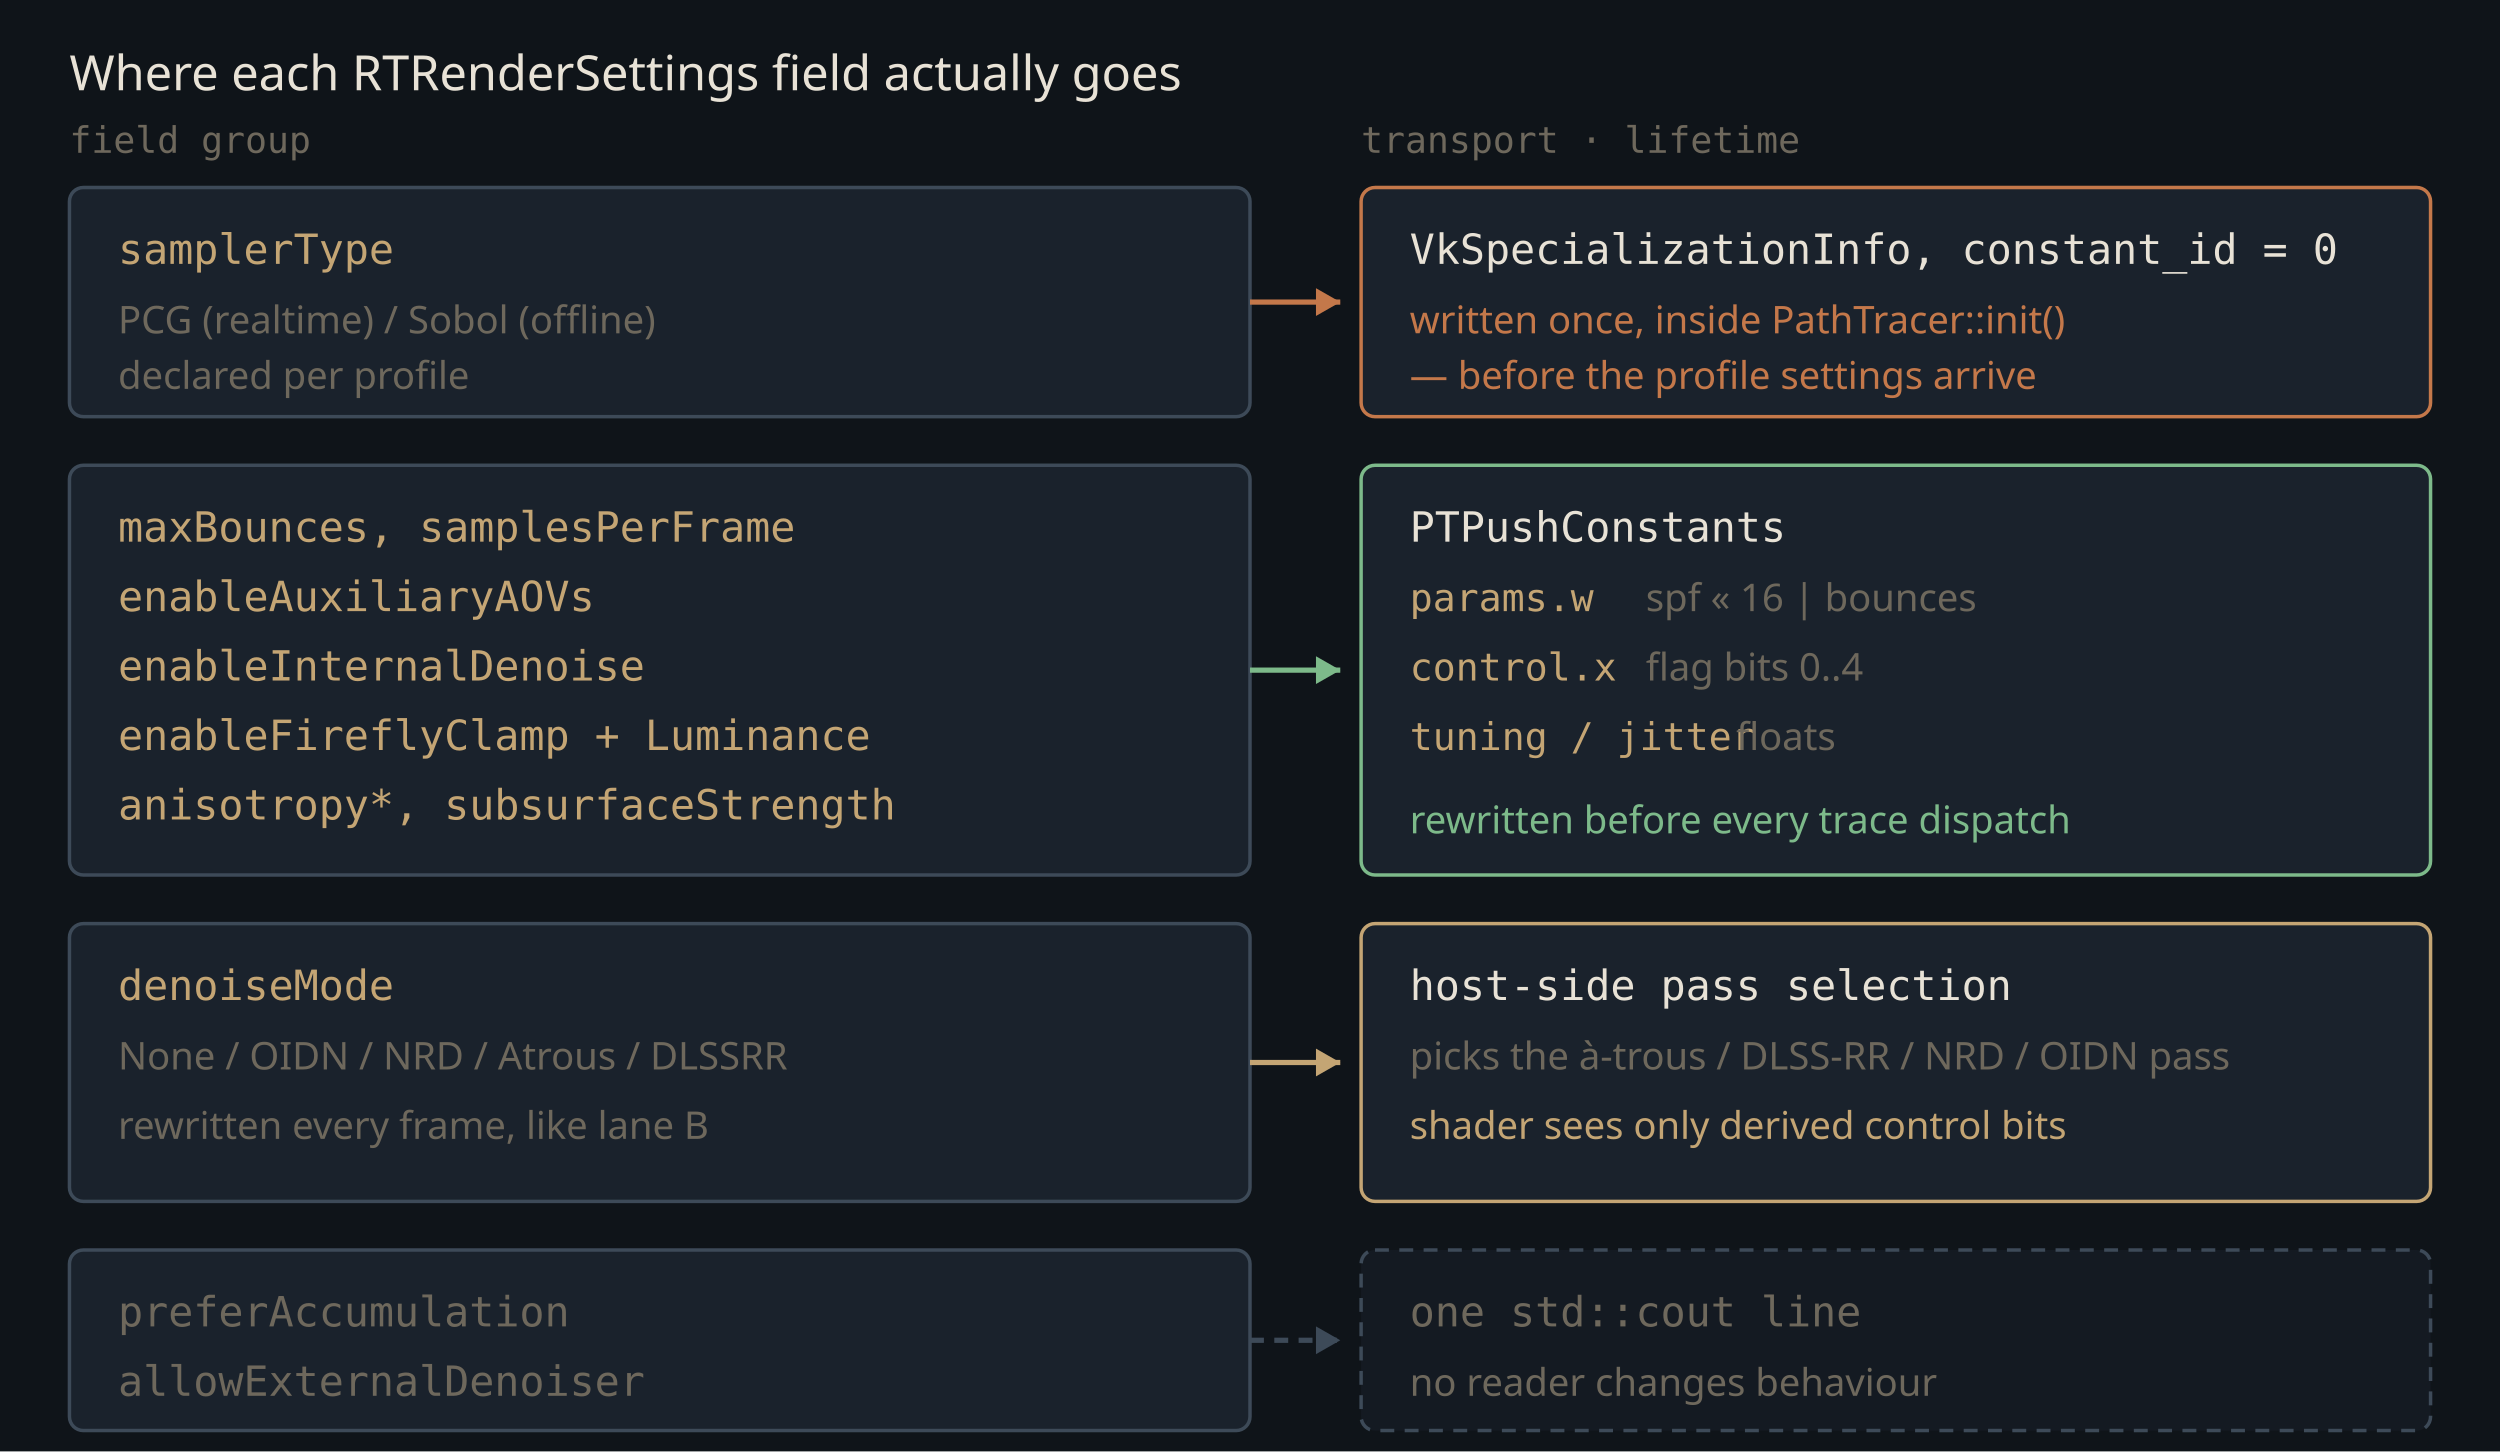
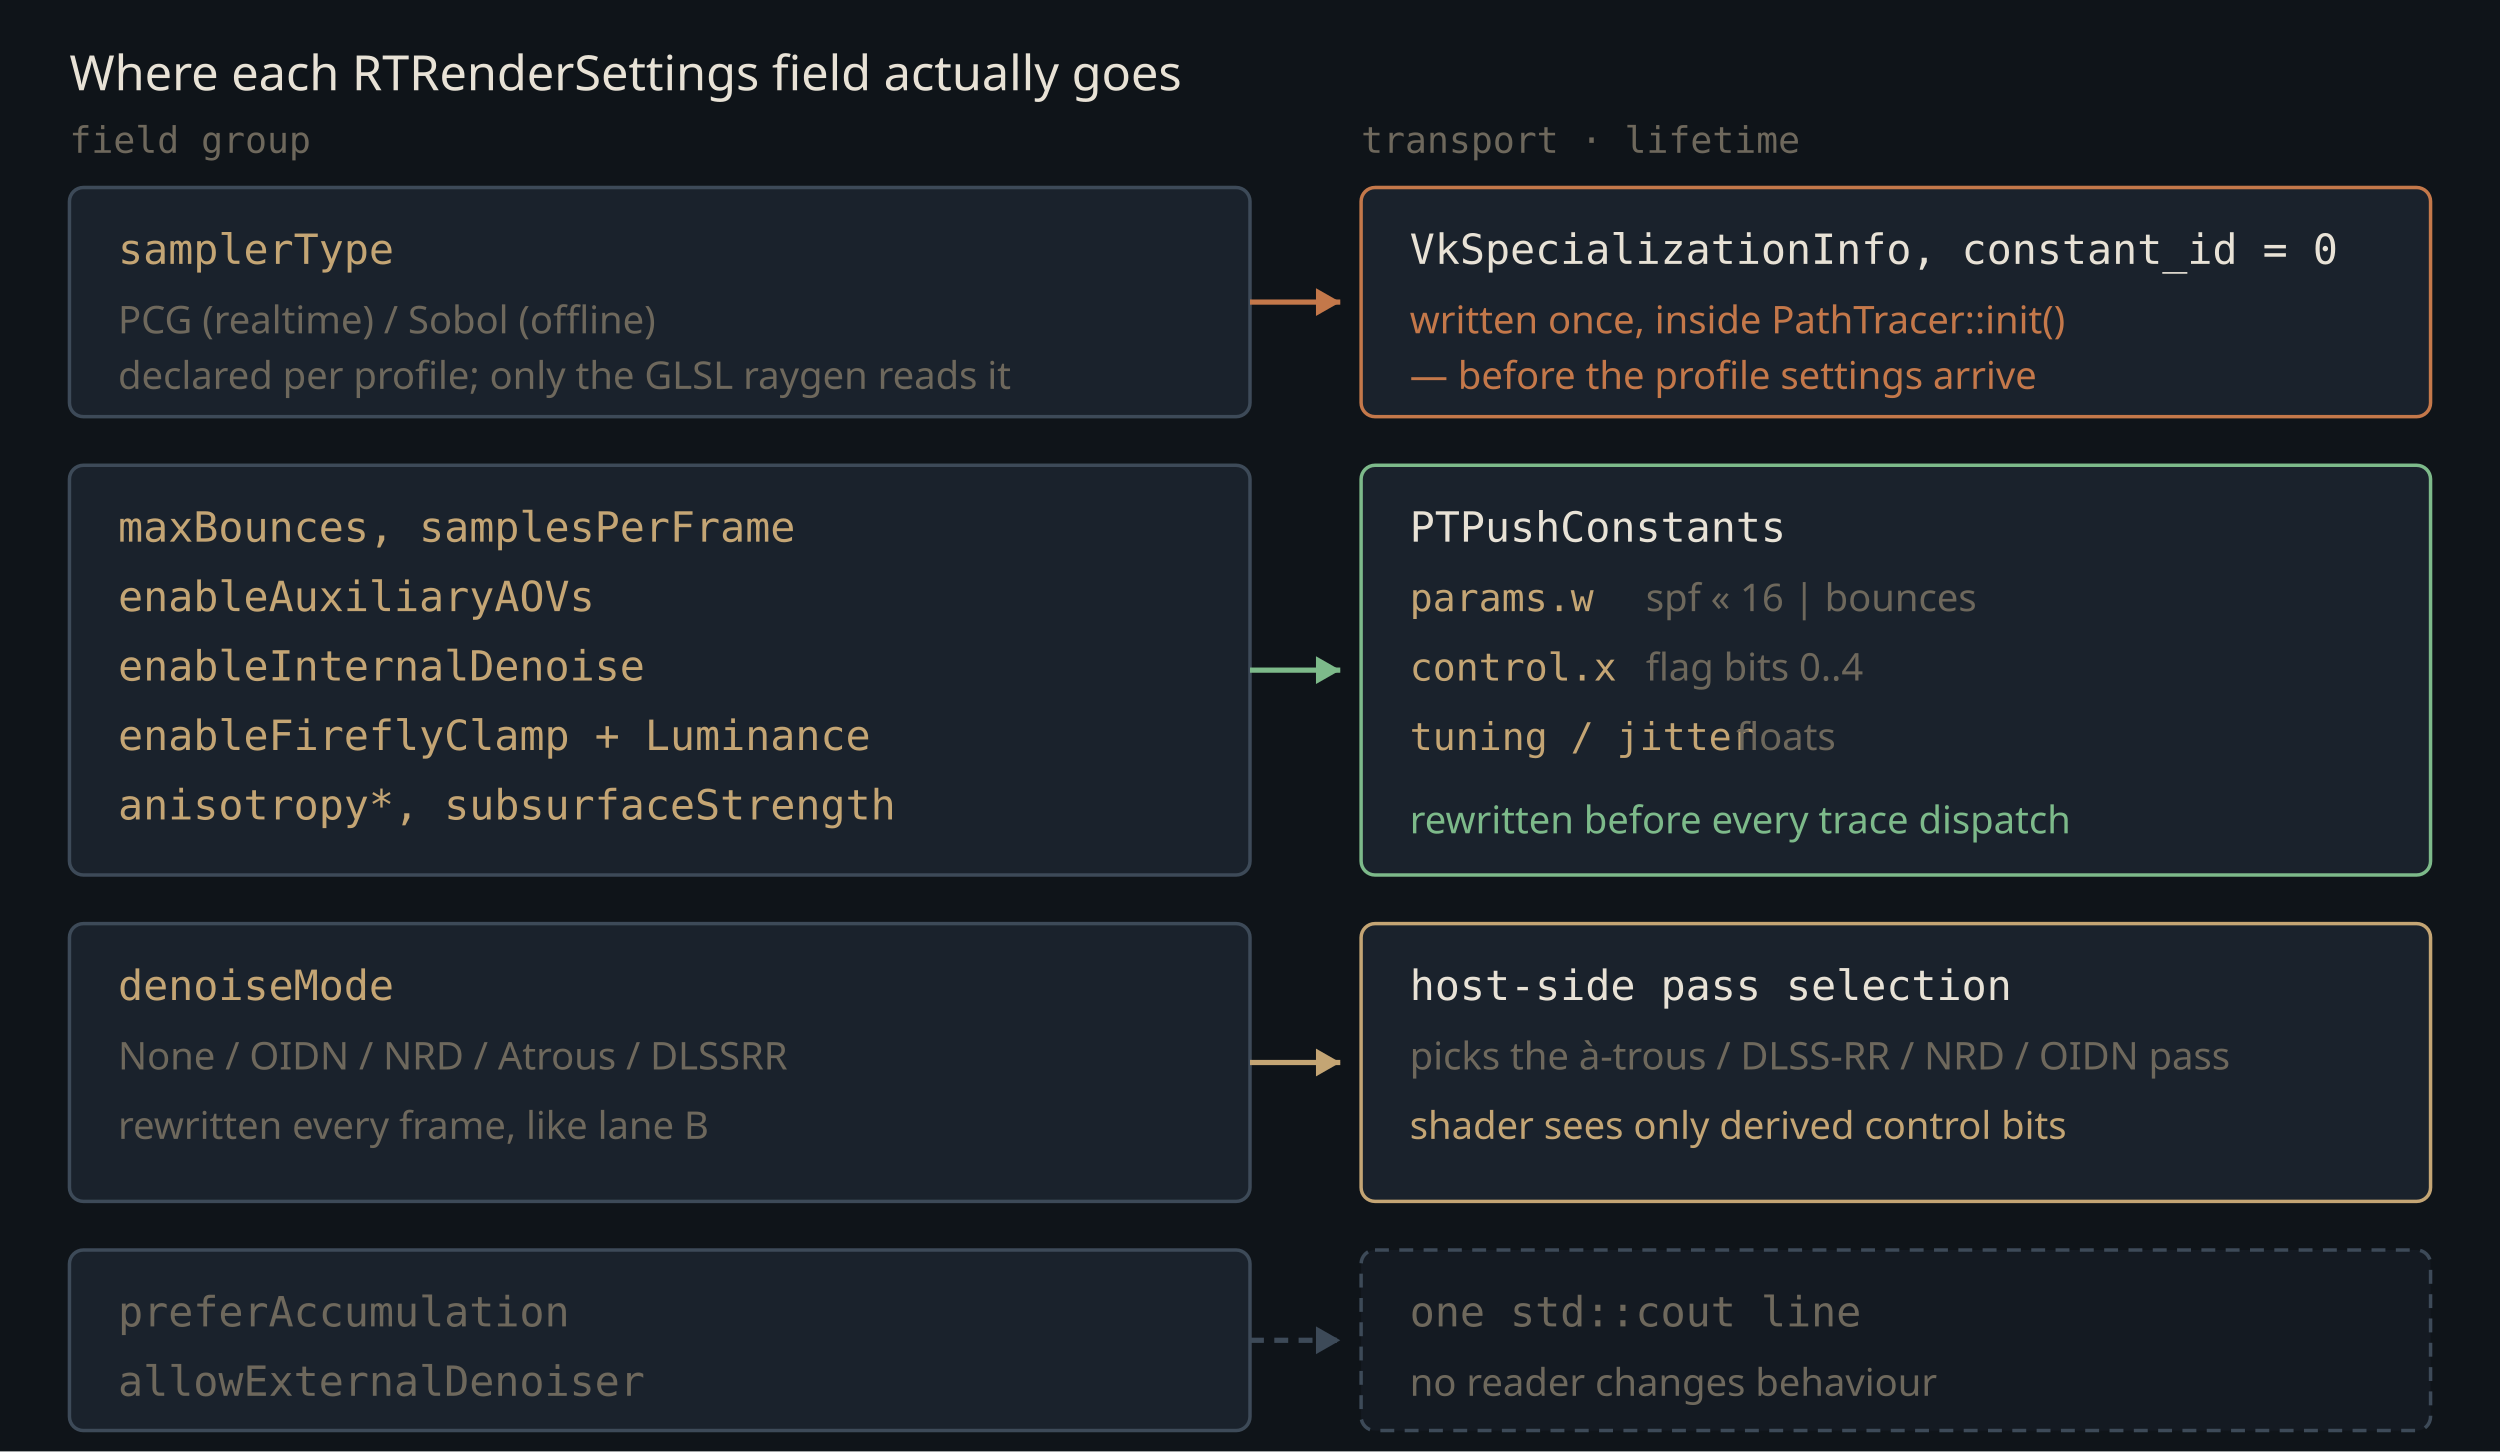
<svg xmlns="http://www.w3.org/2000/svg" viewBox="0 0 720 418" class="unit-diagram" role="img" aria-label="Four transport paths for RTRenderSettings fields: sampler type baked into a Vulkan specialization constant at pipeline creation, most fields packed into push constants every frame, denoiseMode selecting host-side passes rather than crossing either boundary, and two fields with no consumer at all.">
  <rect x="0" y="0" width="720" height="418" fill="#0f1419" />
  <text x="20" y="26" font-family="DM Sans,sans-serif" font-size="14" fill="#e8e2d6">Where each RTRenderSettings field actually goes</text>
  <text x="20" y="44" font-family="IBM Plex Mono,monospace" font-size="10.5" fill="#6e685c">field group</text>
  <text x="392" y="44" font-family="IBM Plex Mono,monospace" font-size="10.5" fill="#6e685c">transport · lifetime</text>
  <rect x="20" y="54" width="340" height="66" rx="4" fill="#1a222c" stroke="#3d4a58" />
  <text x="34" y="76" font-family="IBM Plex Mono,monospace" font-size="12" fill="#c4a574">samplerType</text>
  <text x="34" y="96" font-family="DM Sans,sans-serif" font-size="11" fill="#6e685c">PCG (realtime) / Sobol (offline)</text>
-   <text x="34" y="112" font-family="DM Sans,sans-serif" font-size="11" fill="#6e685c">declared per profile</text>
+   <text x="34" y="112" font-family="DM Sans,sans-serif" font-size="11" fill="#6e685c">declared per profile; only the GLSL raygen reads it</text>
  <line x1="360" y1="87" x2="386" y2="87" stroke="#c4784a" stroke-width="1.5" />
  <path d="M386 87 l-7 -4 v8 z" fill="#c4784a" />
  <rect x="392" y="54" width="308" height="66" rx="4" fill="#1a222c" stroke="#c4784a" />
  <text x="406" y="76" font-family="IBM Plex Mono,monospace" font-size="12" fill="#e8e2d6">VkSpecializationInfo, constant_id = 0</text>
  <text x="406" y="96" font-family="DM Sans,sans-serif" font-size="11" fill="#c4784a">written once, inside PathTracer::init()</text>
  <text x="406" y="112" font-family="DM Sans,sans-serif" font-size="11" fill="#c4784a">— before the profile settings arrive</text>
  <rect x="20" y="134" width="340" height="118" rx="4" fill="#1a222c" stroke="#3d4a58" />
  <text x="34" y="156" font-family="IBM Plex Mono,monospace" font-size="12" fill="#c4a574">maxBounces, samplesPerFrame</text>
  <text x="34" y="176" font-family="IBM Plex Mono,monospace" font-size="12" fill="#c4a574">enableAuxiliaryAOVs</text>
  <text x="34" y="196" font-family="IBM Plex Mono,monospace" font-size="12" fill="#c4a574">enableInternalDenoise</text>
  <text x="34" y="216" font-family="IBM Plex Mono,monospace" font-size="12" fill="#c4a574">enableFireflyClamp + Luminance</text>
  <text x="34" y="236" font-family="IBM Plex Mono,monospace" font-size="12" fill="#c4a574">anisotropy*, subsurfaceStrength</text>
  <line x1="360" y1="193" x2="386" y2="193" stroke="#7dba8a" stroke-width="1.5" />
  <path d="M386 193 l-7 -4 v8 z" fill="#7dba8a" />
  <rect x="392" y="134" width="308" height="118" rx="4" fill="#1a222c" stroke="#7dba8a" />
  <text x="406" y="156" font-family="IBM Plex Mono,monospace" font-size="12" fill="#e8e2d6">PTPushConstants</text>
  <text x="406" y="176" font-family="IBM Plex Mono,monospace" font-size="11" fill="#c4a574">params.w</text>
  <text x="474" y="176" font-family="DM Sans,sans-serif" font-size="11" fill="#6e685c">spf « 16 | bounces</text>
  <text x="406" y="196" font-family="IBM Plex Mono,monospace" font-size="11" fill="#c4a574">control.x</text>
  <text x="474" y="196" font-family="DM Sans,sans-serif" font-size="11" fill="#6e685c">flag bits 0..4</text>
  <text x="406" y="216" font-family="IBM Plex Mono,monospace" font-size="11" fill="#c4a574">tuning / jitter</text>
  <text x="500" y="216" font-family="DM Sans,sans-serif" font-size="11" fill="#6e685c">floats</text>
  <text x="406" y="240" font-family="DM Sans,sans-serif" font-size="11" fill="#7dba8a">rewritten before every trace dispatch</text>
  <rect x="20" y="266" width="340" height="80" rx="4" fill="#1a222c" stroke="#3d4a58" />
  <text x="34" y="288" font-family="IBM Plex Mono,monospace" font-size="12" fill="#c4a574">denoiseMode</text>
  <text x="34" y="308" font-family="DM Sans,sans-serif" font-size="11" fill="#6e685c">None / OIDN / NRD / Atrous / DLSSRR</text>
  <text x="34" y="328" font-family="DM Sans,sans-serif" font-size="11" fill="#6e685c">rewritten every frame, like lane B</text>
  <line x1="360" y1="306" x2="386" y2="306" stroke="#c4a574" stroke-width="1.5" />
  <path d="M386 306 l-7 -4 v8 z" fill="#c4a574" />
  <rect x="392" y="266" width="308" height="80" rx="4" fill="#1a222c" stroke="#c4a574" />
  <text x="406" y="288" font-family="IBM Plex Mono,monospace" font-size="12" fill="#e8e2d6">host-side pass selection</text>
  <text x="406" y="308" font-family="DM Sans,sans-serif" font-size="11" fill="#6e685c">picks the à-trous / DLSS-RR / NRD / OIDN pass</text>
  <text x="406" y="328" font-family="DM Sans,sans-serif" font-size="11" fill="#c4a574">shader sees only derived control bits</text>
  <rect x="20" y="360" width="340" height="52" rx="4" fill="#1a222c" stroke="#3d4a58" />
  <text x="34" y="382" font-family="IBM Plex Mono,monospace" font-size="12" fill="#6e685c">preferAccumulation</text>
  <text x="34" y="402" font-family="IBM Plex Mono,monospace" font-size="12" fill="#6e685c">allowExternalDenoiser</text>
  <line x1="360" y1="386" x2="386" y2="386" stroke="#3d4a58" stroke-width="1.5" stroke-dasharray="4 3" />
  <path d="M386 386 l-7 -4 v8 z" fill="#3d4a58" />
  <rect x="392" y="360" width="308" height="52" rx="4" fill="#141a22" stroke="#3d4a58" stroke-dasharray="4 3" />
  <text x="406" y="382" font-family="IBM Plex Mono,monospace" font-size="12" fill="#6e685c">one std::cout line</text>
  <text x="406" y="402" font-family="DM Sans,sans-serif" font-size="11" fill="#6e685c">no reader changes behaviour</text>
</svg>
